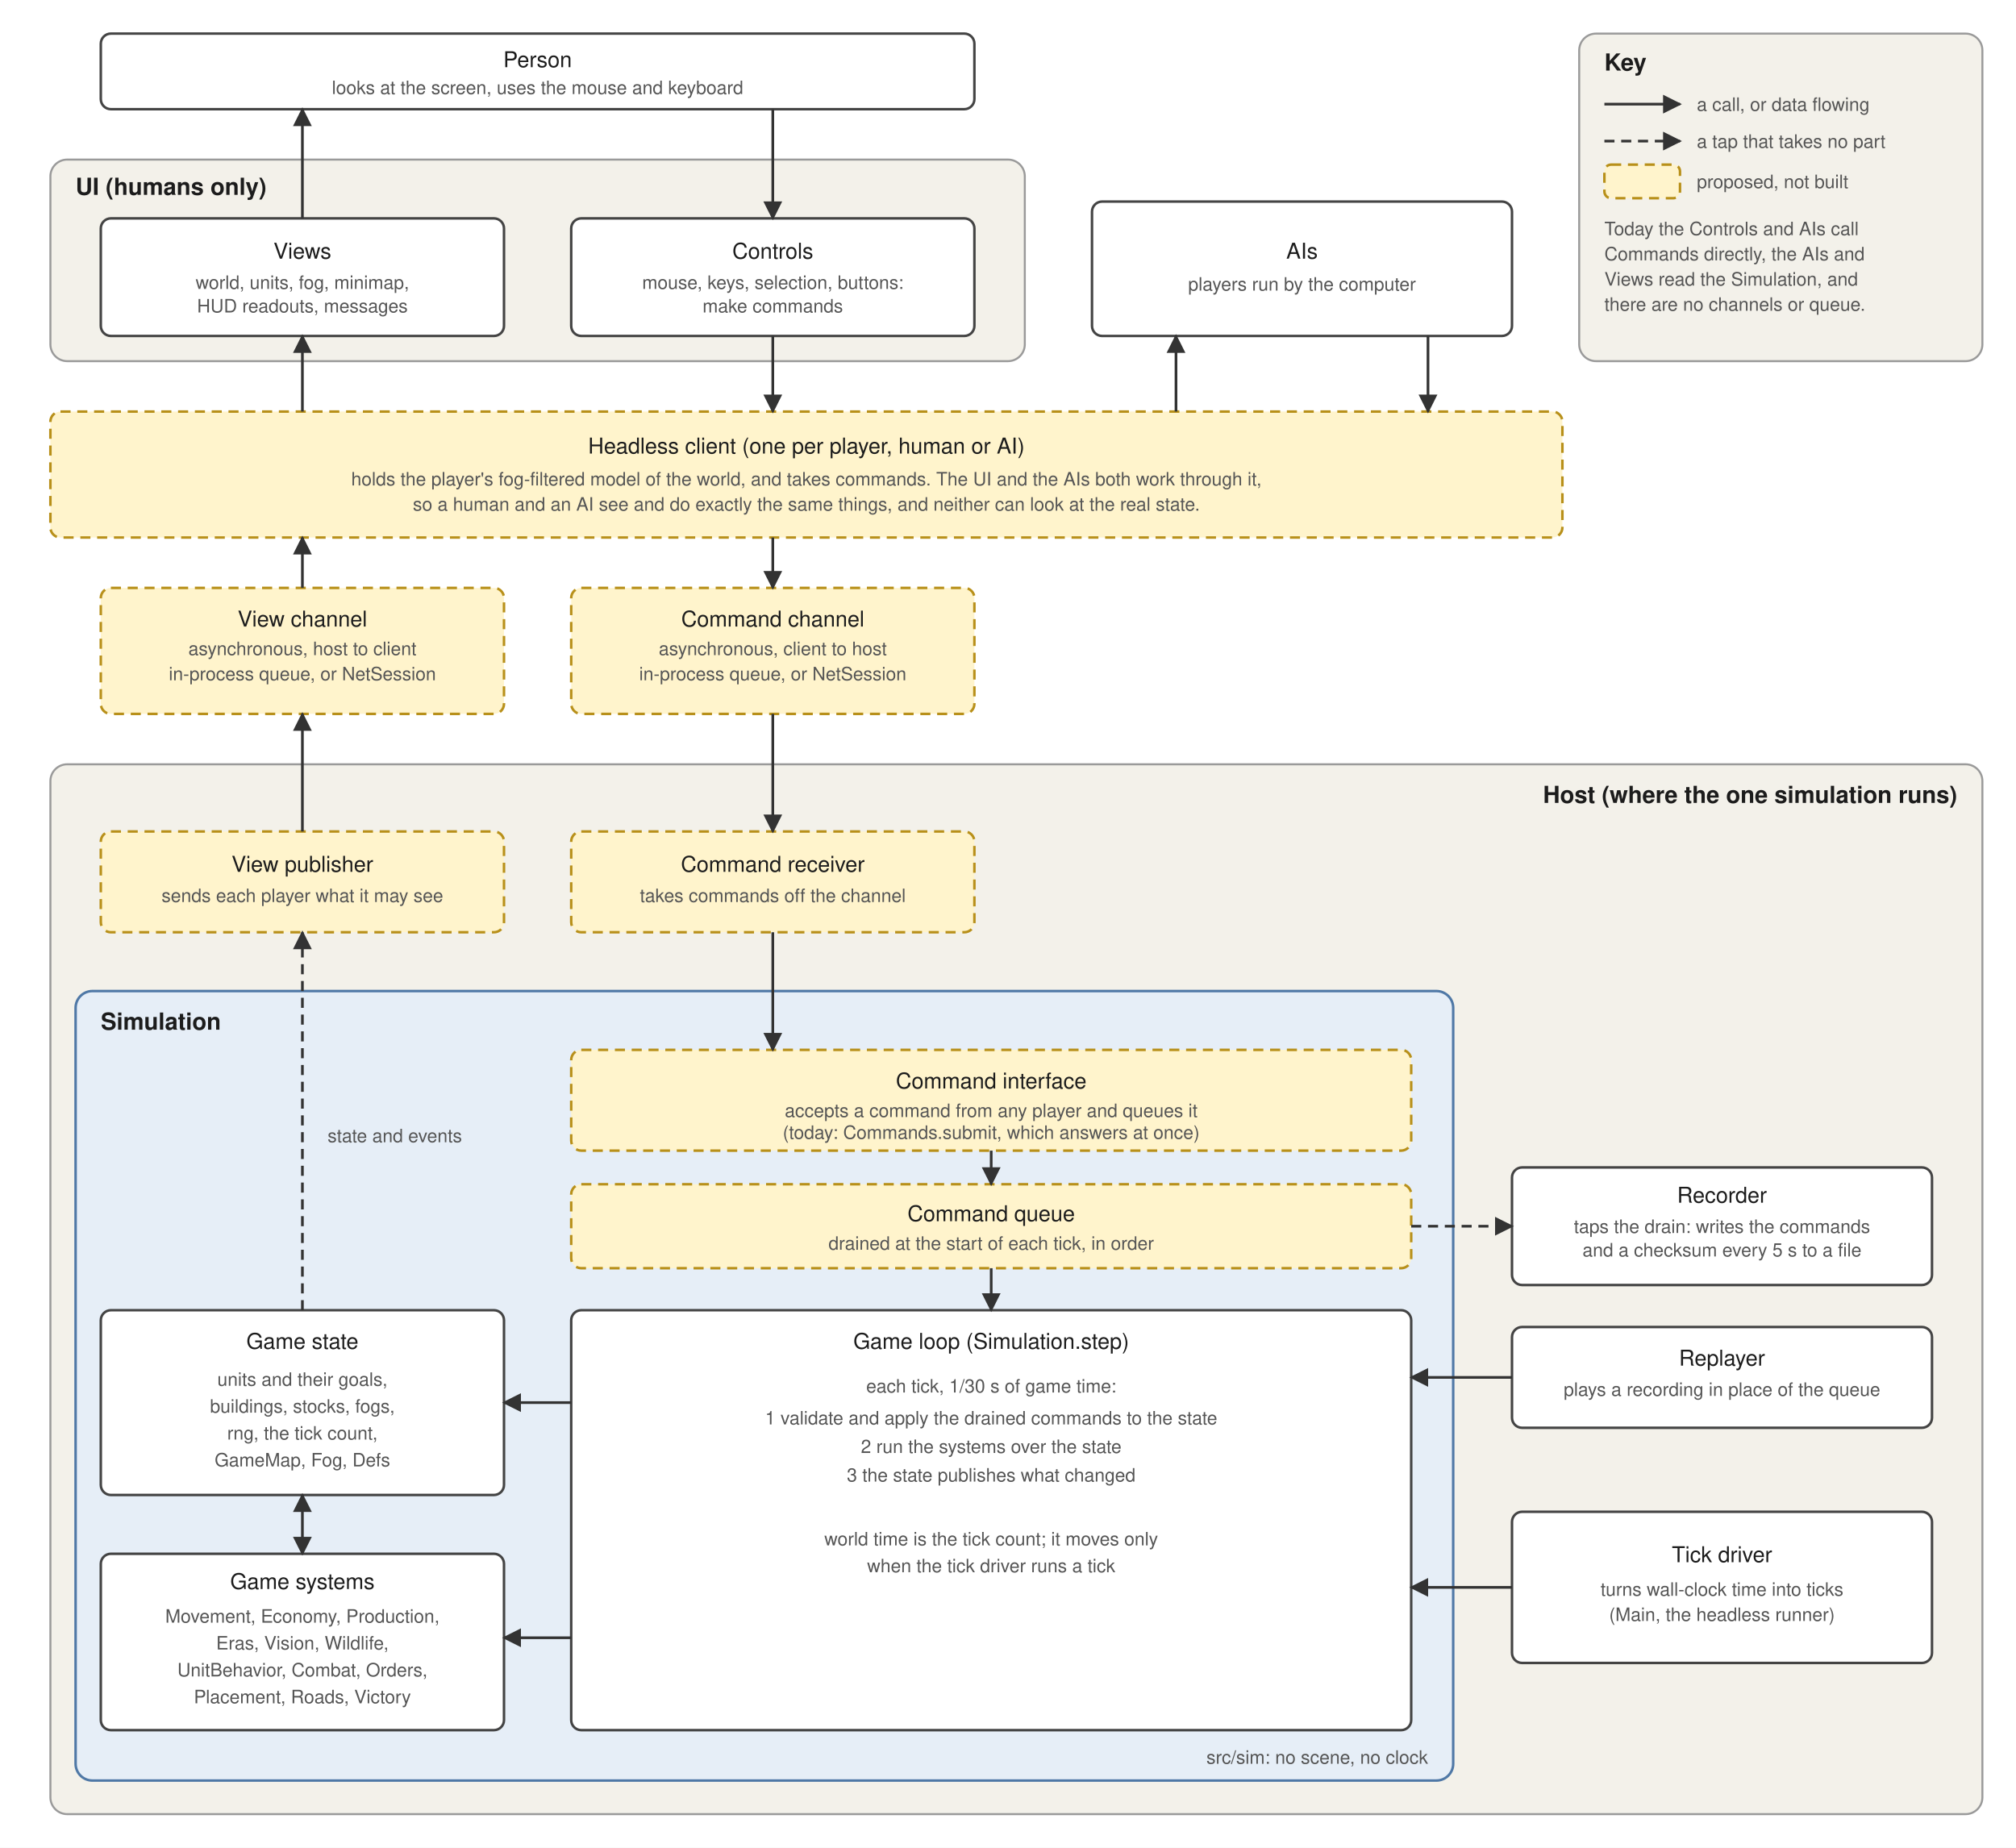
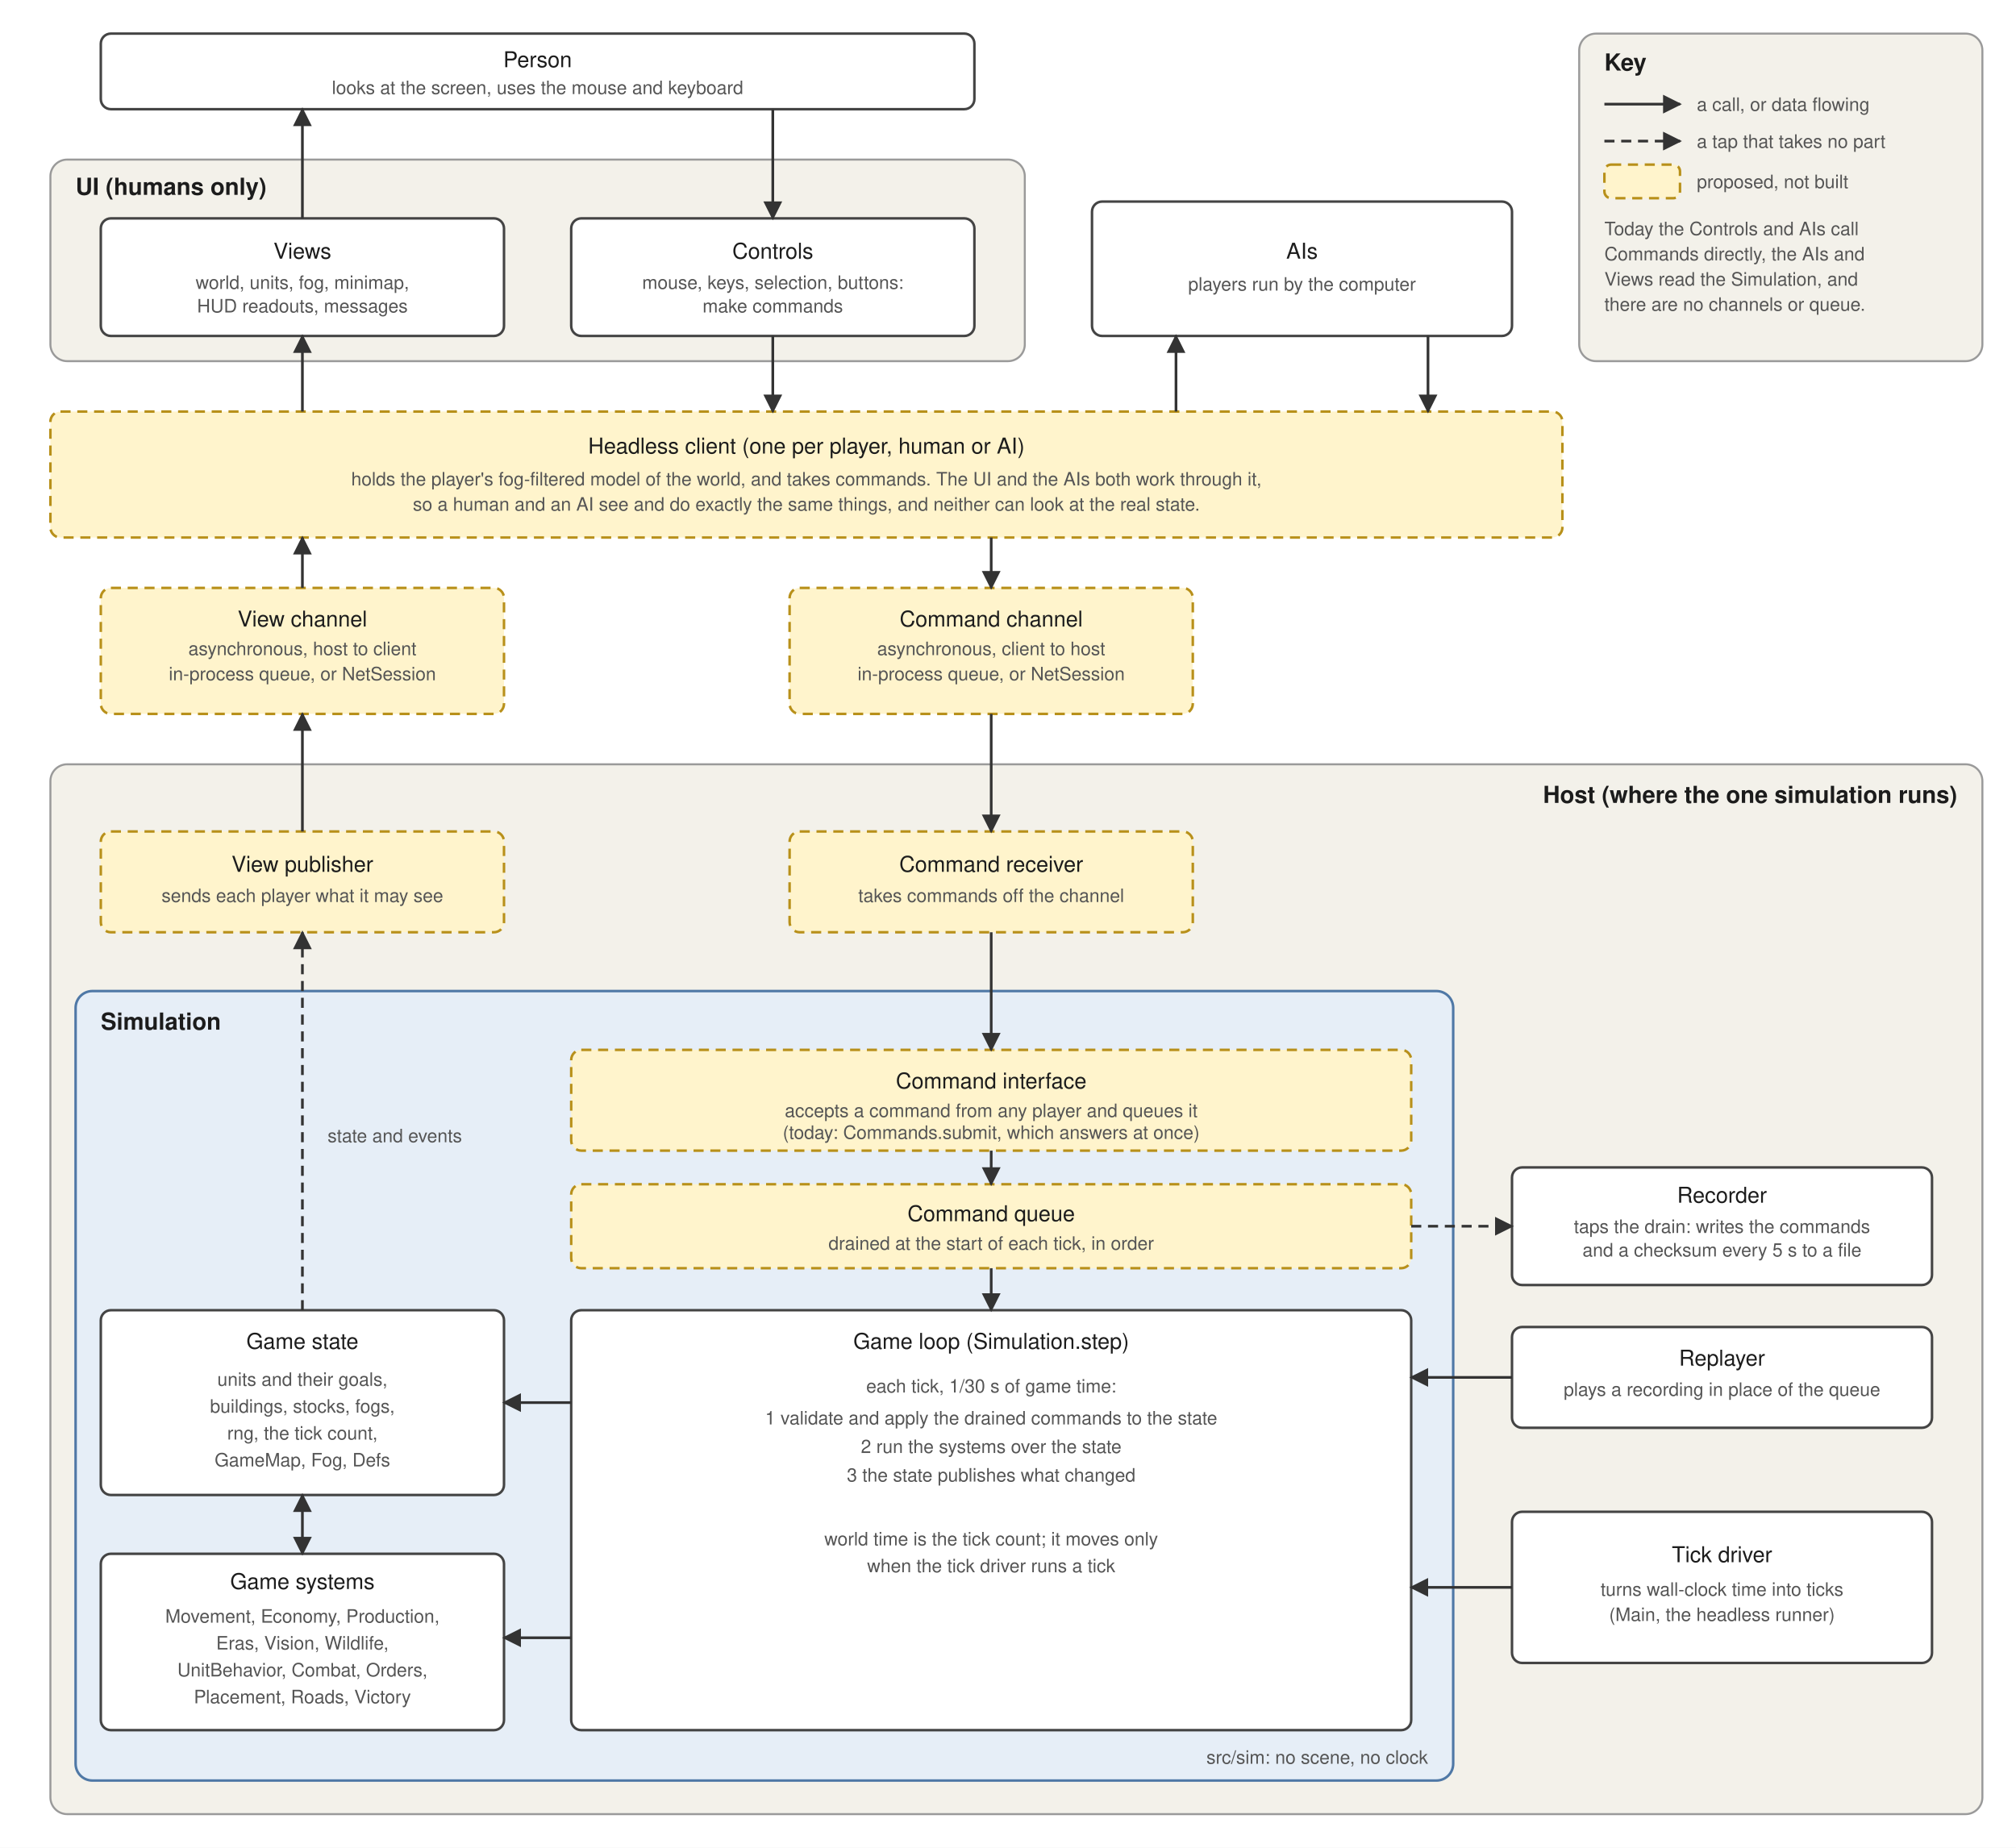
<svg xmlns="http://www.w3.org/2000/svg" viewBox="0 0 1200 1100" font-family="Helvetica, Arial, sans-serif" font-size="13">
  <defs>
    <style>
      .bg{fill:#ffffff}
      .grp{fill:#f3f1ea;stroke:#9a9a9a;stroke-width:1.2}
      .box{fill:#ffffff;stroke:#444;stroke-width:1.5}
      .sim{fill:#e6eef7;stroke:#4f78a6;stroke-width:1.5}
      .prop{fill:#fff4cc;stroke:#b8901a;stroke-width:1.5;stroke-dasharray:6 4}
      .t{fill:#1c1c1c}.s{fill:#555;font-size:11px}.h{font-weight:bold;fill:#1c1c1c;font-size:14px}
      .l{stroke:#333;stroke-width:1.6;fill:none;marker-end:url(#a)}
      .d{stroke:#333;stroke-width:1.6;fill:none;stroke-dasharray:6 4;marker-end:url(#a)}
      .ah{fill:#333}
      @media (prefers-color-scheme: dark) {
        .bg{fill:#1b1b1d}
        .grp{fill:#26262a;stroke:#7d7d85}
        .box{fill:#303036;stroke:#b4b4bc}
        .sim{fill:#1d2b3b;stroke:#7aa2d4}
        .prop{fill:#3b3315;stroke:#d9b94a}
        .t{fill:#f0f0f2}.s{fill:#b8b8c0}.h{fill:#f0f0f2}
        .l,.d{stroke:#d0d0d6}
        .ah{fill:#d0d0d6}
      }
    </style>
    <marker id="a" viewBox="0 0 10 10" refX="9" refY="5" markerWidth="7" markerHeight="7" orient="auto-start-reverse">
      <path class="ah" d="M0,0 L10,5 L0,10 z" />
    </marker>
  </defs>
  <rect class="bg" x="0" y="0" width="1200" height="1100" />
  <rect class="box" x="60" y="20" width="520" height="45" rx="6" />
  <text class="t" x="320" y="40" text-anchor="middle">Person</text>
  <text class="s" x="320" y="56" text-anchor="middle">looks at the screen, uses the mouse and keyboard</text>
  <rect class="grp" x="30" y="95" width="580" height="120" rx="10" />
  <text class="h" x="45" y="116">UI  (humans only)</text>
  <rect class="box" x="60" y="130" width="240" height="70" rx="6" />
  <text class="t" x="180" y="154" text-anchor="middle">Views</text>
  <text class="s" x="180" y="172" text-anchor="middle">world, units, fog, minimap,</text>
  <text class="s" x="180" y="186" text-anchor="middle">HUD readouts, messages</text>
  <rect class="box" x="340" y="130" width="240" height="70" rx="6" />
  <text class="t" x="460" y="154" text-anchor="middle">Controls</text>
  <text class="s" x="460" y="172" text-anchor="middle">mouse, keys, selection, buttons:</text>
  <text class="s" x="460" y="186" text-anchor="middle">make commands</text>
  <rect class="box" x="650" y="120" width="250" height="80" rx="6" />
  <text class="t" x="775" y="154" text-anchor="middle">AIs</text>
  <text class="s" x="775" y="173" text-anchor="middle">players run by the computer</text>
  <rect class="prop" x="30" y="245" width="900" height="75" rx="6" />
  <text class="t" x="480" y="270" text-anchor="middle">Headless client  (one per player, human or AI)</text>
  <text class="s" x="480" y="289" text-anchor="middle">holds the player's fog-filtered model of the world, and takes commands. The UI and the AIs both work through it,</text>
  <text class="s" x="480" y="304" text-anchor="middle">so a human and an AI see and do exactly the same things, and neither can look at the real state.</text>
  <rect class="prop" x="60" y="350" width="240" height="75" rx="6" />
  <text class="t" x="180" y="373" text-anchor="middle">View channel</text>
  <text class="s" x="180" y="390" text-anchor="middle">asynchronous, host to client</text>
  <text class="s" x="180" y="405" text-anchor="middle">in-process queue, or NetSession</text>
-   <rect class="prop" x="340" y="350" width="240" height="75" rx="6" />
-   <text class="t" x="460" y="373" text-anchor="middle">Command channel</text>
-   <text class="s" x="460" y="390" text-anchor="middle">asynchronous, client to host</text>
-   <text class="s" x="460" y="405" text-anchor="middle">in-process queue, or NetSession</text>
+   <rect class="prop" x="470" y="350" width="240" height="75" rx="6" />
+   <text class="t" x="590" y="373" text-anchor="middle">Command channel</text>
+   <text class="s" x="590" y="390" text-anchor="middle">asynchronous, client to host</text>
+   <text class="s" x="590" y="405" text-anchor="middle">in-process queue, or NetSession</text>
  <rect class="grp" x="30" y="455" width="1150" height="625" rx="10" />
  <text class="h" x="1165" y="478" text-anchor="end">Host  (where the one simulation runs)</text>
  <rect class="prop" x="60" y="495" width="240" height="60" rx="6" />
  <text class="t" x="180" y="519" text-anchor="middle">View publisher</text>
  <text class="s" x="180" y="537" text-anchor="middle">sends each player what it may see</text>
-   <rect class="prop" x="340" y="495" width="240" height="60" rx="6" />
-   <text class="t" x="460" y="519" text-anchor="middle">Command receiver</text>
-   <text class="s" x="460" y="537" text-anchor="middle">takes commands off the channel</text>
+   <rect class="prop" x="470" y="495" width="240" height="60" rx="6" />
+   <text class="t" x="590" y="519" text-anchor="middle">Command receiver</text>
+   <text class="s" x="590" y="537" text-anchor="middle">takes commands off the channel</text>
  <rect class="sim" x="45" y="590" width="820" height="470" rx="10" />
  <text class="h" x="60" y="613">Simulation</text>
  <text class="s" x="850" y="1050" text-anchor="end">src/sim: no scene, no clock</text>
  <rect class="prop" x="340" y="625" width="500" height="60" rx="6" />
  <text class="t" x="590" y="648" text-anchor="middle">Command interface</text>
  <text class="s" x="590" y="665" text-anchor="middle">accepts a command from any player and queues it</text>
  <text class="s" x="590" y="678" text-anchor="middle">(today: Commands.submit, which answers at once)</text>
  <rect class="prop" x="340" y="705" width="500" height="50" rx="6" />
  <text class="t" x="590" y="727" text-anchor="middle">Command queue</text>
  <text class="s" x="590" y="744" text-anchor="middle">drained at the start of each tick, in order</text>
  <rect class="box" x="340" y="780" width="500" height="250" rx="6" />
  <text class="t" x="590" y="803" text-anchor="middle">Game loop   (Simulation.step)</text>
  <text class="s" x="590" y="829" text-anchor="middle">each tick, 1/30 s of game time:</text>
  <text class="s" x="590" y="848" text-anchor="middle">1  validate and apply the drained commands to the state</text>
  <text class="s" x="590" y="865" text-anchor="middle">2  run the systems over the state</text>
  <text class="s" x="590" y="882" text-anchor="middle">3  the state publishes what changed</text>
  <text class="s" x="590" y="920" text-anchor="middle">world time is the tick count; it moves only</text>
  <text class="s" x="590" y="936" text-anchor="middle">when the tick driver runs a tick</text>
  <rect class="box" x="60" y="780" width="240" height="110" rx="6" />
  <text class="t" x="180" y="803" text-anchor="middle">Game state</text>
  <text class="s" x="180" y="825" text-anchor="middle">units and their goals,</text>
  <text class="s" x="180" y="841" text-anchor="middle">buildings, stocks, fogs,</text>
  <text class="s" x="180" y="857" text-anchor="middle">rng, the tick count,</text>
  <text class="s" x="180" y="873" text-anchor="middle">GameMap, Fog, Defs</text>
  <rect class="box" x="60" y="925" width="240" height="105" rx="6" />
  <text class="t" x="180" y="946" text-anchor="middle">Game systems</text>
  <text class="s" x="180" y="966" text-anchor="middle">Movement, Economy, Production,</text>
  <text class="s" x="180" y="982" text-anchor="middle">Eras, Vision, Wildlife,</text>
  <text class="s" x="180" y="998" text-anchor="middle">UnitBehavior, Combat, Orders,</text>
  <text class="s" x="180" y="1014" text-anchor="middle">Placement, Roads, Victory</text>
  <rect class="box" x="900" y="695" width="250" height="70" rx="6" />
  <text class="t" x="1025" y="716" text-anchor="middle">Recorder</text>
  <text class="s" x="1025" y="734" text-anchor="middle">taps the drain: writes the commands</text>
  <text class="s" x="1025" y="748" text-anchor="middle">and a checksum every 5 s to a file</text>
  <rect class="box" x="900" y="790" width="250" height="60" rx="6" />
  <text class="t" x="1025" y="813" text-anchor="middle">Replayer</text>
  <text class="s" x="1025" y="831" text-anchor="middle">plays a recording in place of the queue</text>
  <rect class="box" x="900" y="900" width="250" height="90" rx="6" />
  <text class="t" x="1025" y="930" text-anchor="middle">Tick driver</text>
  <text class="s" x="1025" y="950" text-anchor="middle">turns wall-clock time into ticks</text>
  <text class="s" x="1025" y="965" text-anchor="middle">(Main, the headless runner)</text>
  <rect class="grp" x="940" y="20" width="240" height="195" rx="10" />
  <text class="h" x="955" y="42">Key</text>
  <path class="l" d="M955,62 L1000,62" />
  <text class="s" x="1010" y="66">a call, or data flowing</text>
  <path class="d" d="M955,84 L1000,84" />
  <text class="s" x="1010" y="88">a tap that takes no part</text>
  <rect class="prop" x="955" y="98" width="45" height="20" rx="4" />
  <text class="s" x="1010" y="112">proposed, not built</text>
  <text class="s" x="955" y="140">Today the Controls and AIs call</text>
  <text class="s" x="955" y="155">Commands directly, the AIs and</text>
  <text class="s" x="955" y="170">Views read the Simulation, and</text>
  <text class="s" x="955" y="185">there are no channels or queue.</text>
  <path class="l" d="M460,65 L460,130" />
  <path class="l" d="M180,130 L180,65" />
  <path class="l" d="M460,200 L460,245" />
  <path class="l" d="M180,245 L180,200" />
  <path class="l" d="M700,245 L700,200" />
  <path class="l" d="M850,200 L850,245" />
-   <path class="l" d="M460,320 L460,350" />
+   <path class="l" d="M590,320 L590,350" />
  <path class="l" d="M180,350 L180,320" />
-   <path class="l" d="M460,425 L460,495" />
+   <path class="l" d="M590,425 L590,495" />
  <path class="l" d="M180,495 L180,425" />
-   <path class="l" d="M460,555 L460,625" />
+   <path class="l" d="M590,555 L590,625" />
  <path class="l" d="M590,685 L590,705" />
  <path class="l" d="M590,755 L590,780" />
  <path class="l" d="M340,835 L300,835" />
  <path class="l" d="M340,975 L300,975" />
  <path class="l" marker-start="url(#a)" d="M180,890 L180,925" />
  <path class="d" d="M180,780 L180,555" />
  <text class="s" x="195" y="680">state and events</text>
  <path class="d" d="M840,730 L900,730" />
  <path class="l" d="M900,820 L840,820" />
  <path class="l" d="M900,945 L840,945" />
</svg>
